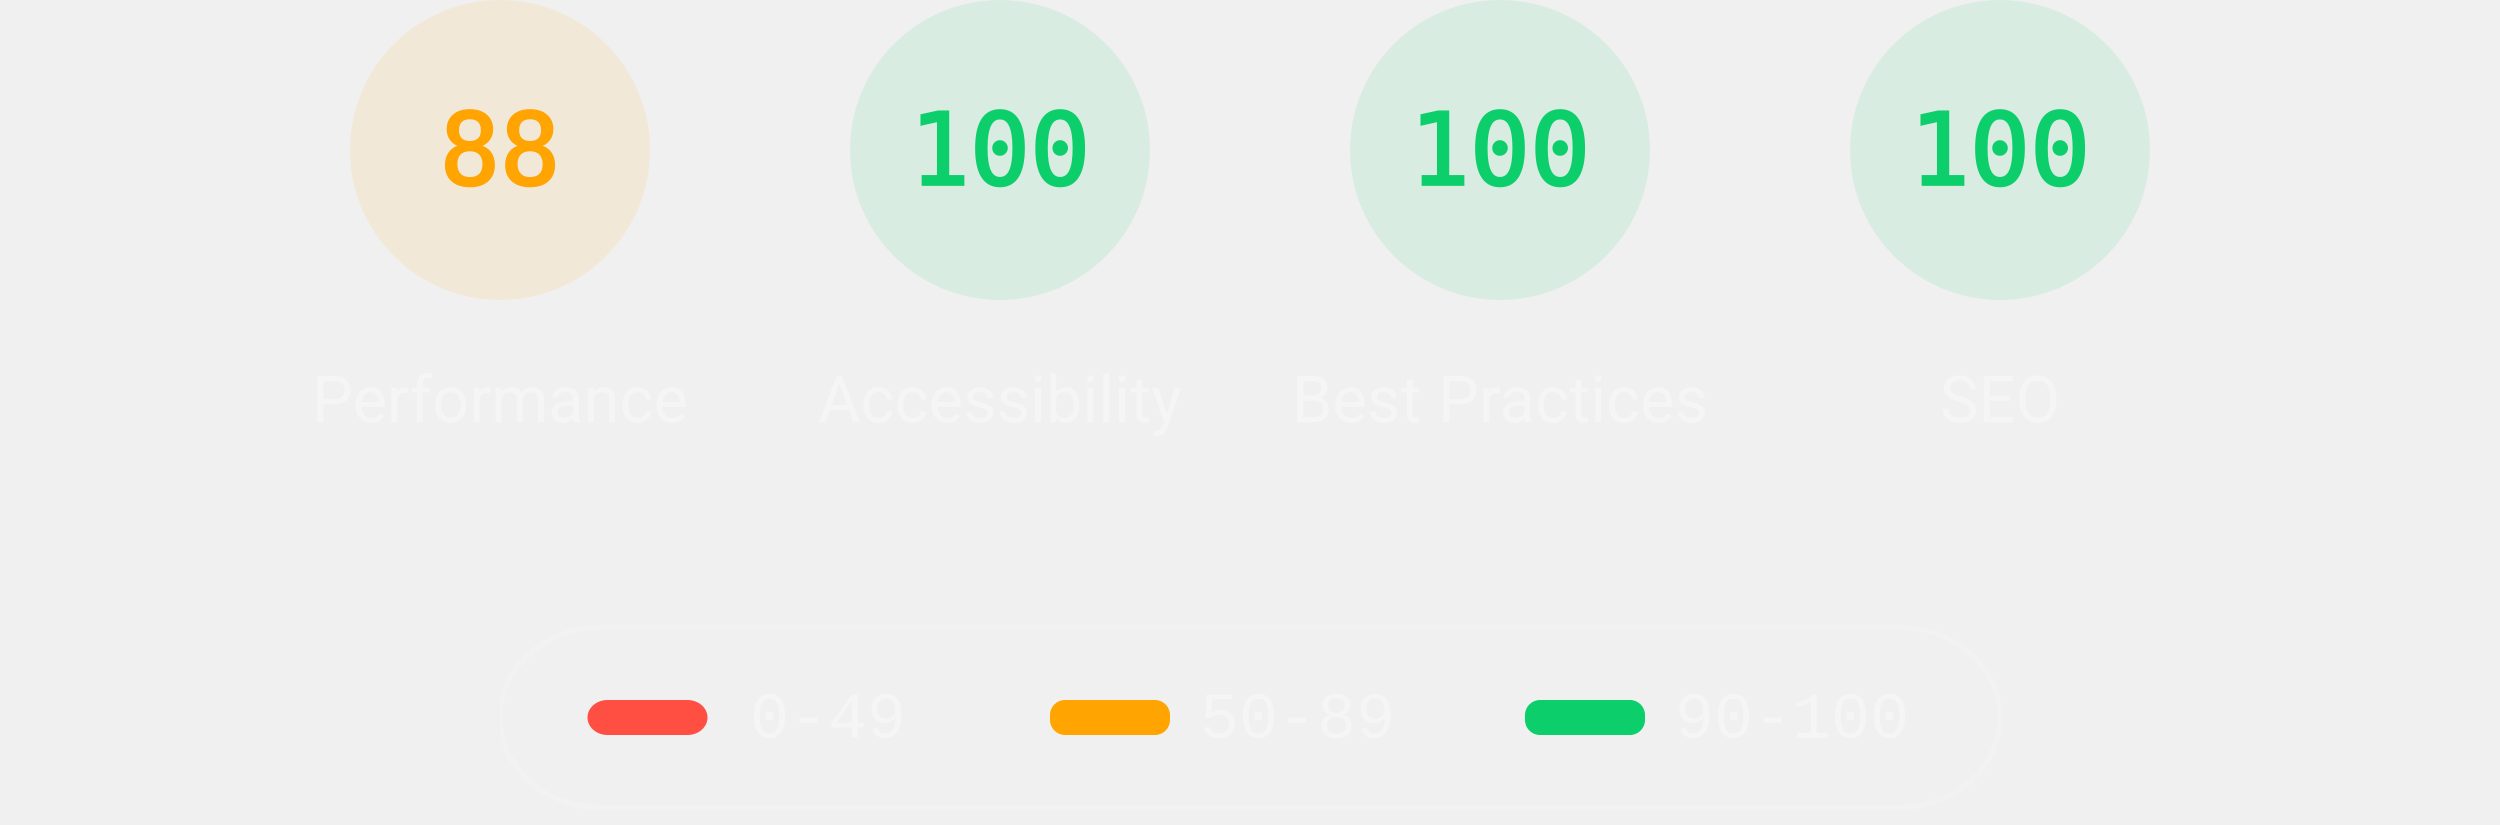
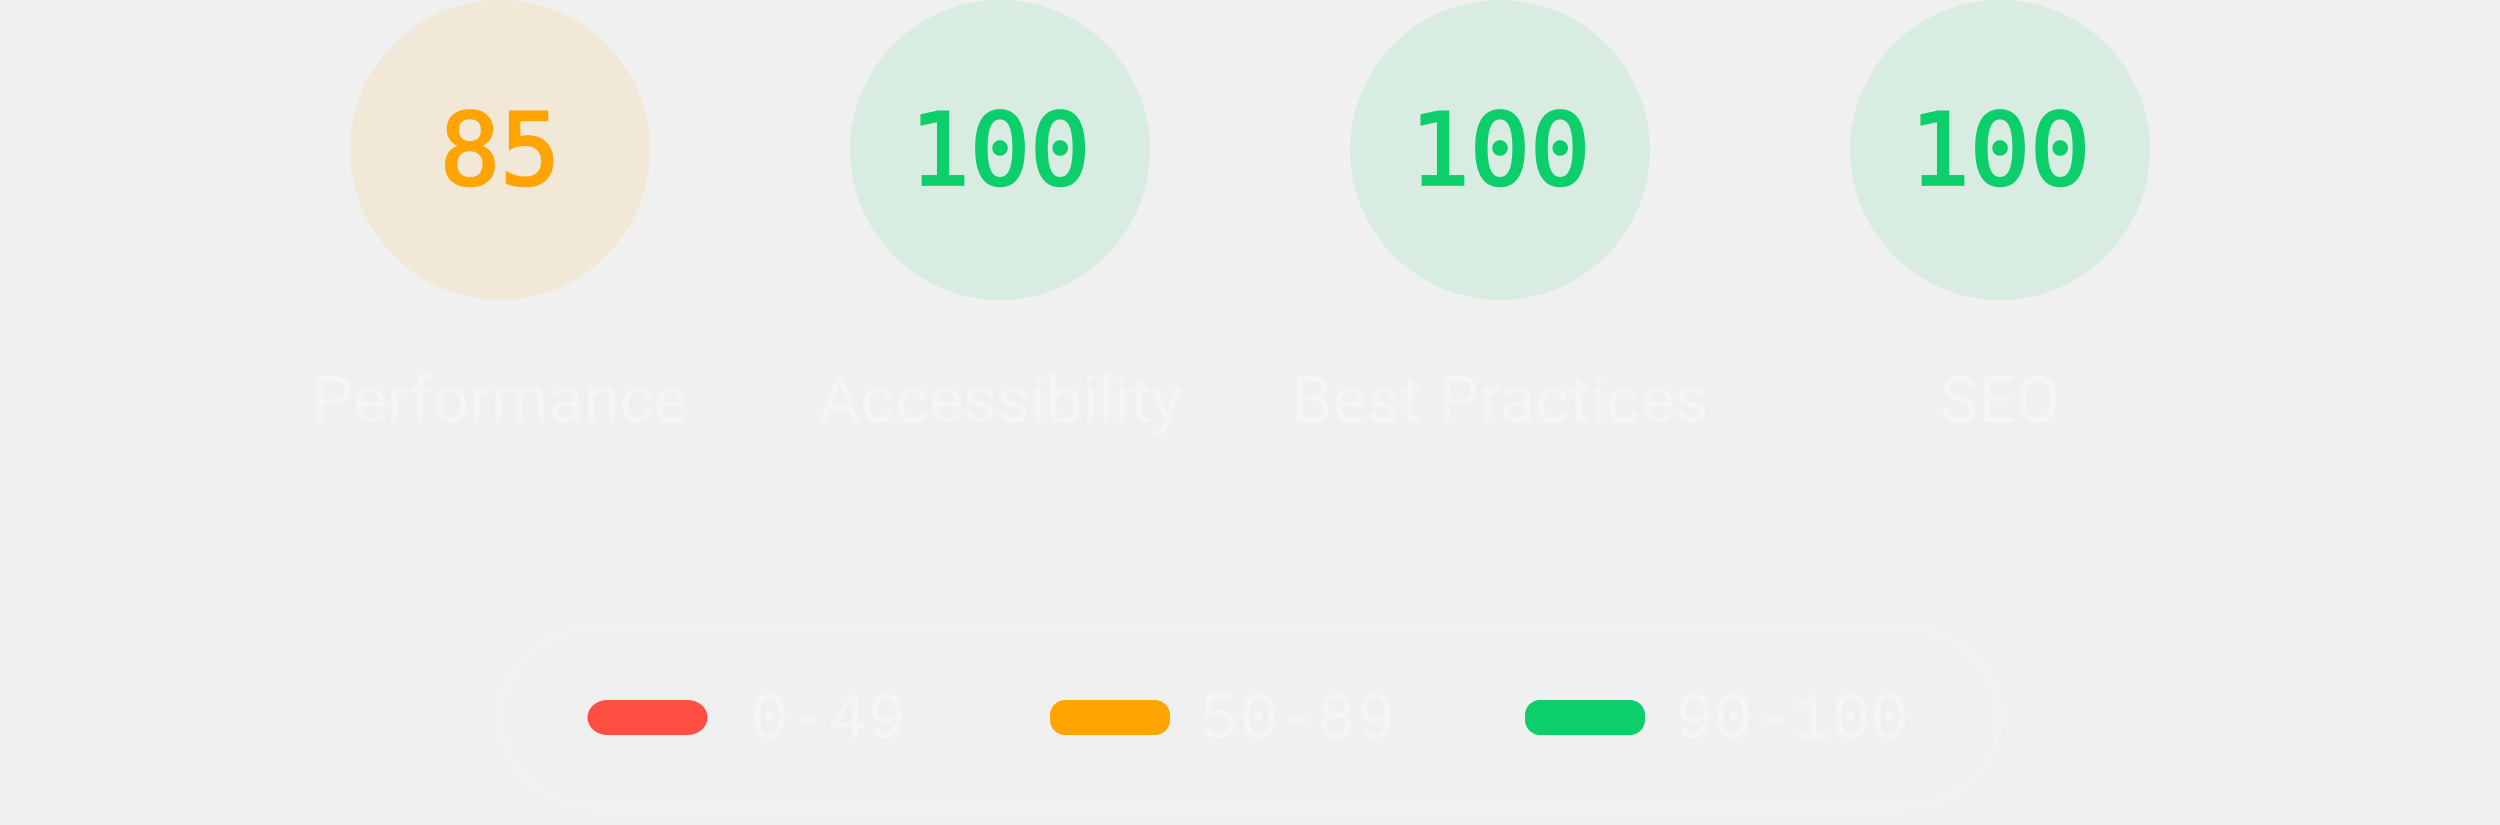
<svg xmlns="http://www.w3.org/2000/svg" class="theme--dark" fill="none" width="1000" height="330">
  <style>
			.gauge-base {
				opacity: 0.1
			}

			.gauge-arc {
				fill: none;
				animation-delay: 250ms;
				stroke-linecap: round;
				transform: rotate(-90deg);
				transform-origin: 100px 60px;
				animation: load-gauge 1s ease forwards
			}

			.guage-text {
				font-size: 40px;
				font-family: monospace;
				text-align: center
			}

			.guage-red {
				color: #ff4e42;
				fill: #ff4e42;
				stroke: #ff4e42
			}
			.guage-orange {
				color: #ffa400;
				fill: #ffa400;
				stroke: #ffa400
			}
			.guage-green {
				color: #0cce6b;
				fill: #0cce6b;
				stroke: #0cce6b
			}
			.theme--agnostic .guage-undefined {
				color: #5c5c5c;
				fill: #5c5c5c;
				stroke: #5c5c5c
			}
			.theme--light .guage-undefined {
				color: #1e1e1e;
				fill: #1e1e1e;
				stroke: #1e1e1e
			}
			.theme--dark .guage-undefined {
				color: #f5f5f5;
				fill: #f5f5f5;
				stroke: #f5f5f5
			}

			.guage-title {
				stroke: none;
				font-size: 26px;
				line-height: 26px;
				font-family: Roboto, Halvetica, Arial, sans-serif
			}
			.metric.guage-title {
				font-family: 'Courier New', Courier, monospace
			}
			.theme--agnostic .guage-title {
				color: #737373;
				fill: #737373
			}
			.theme--light .guage-title {
				color: #212121;
				fill: #212121
			}
			.theme--dark .guage-title {
				color: #f5f5f5;
				fill: #f5f5f5
			}

			@keyframes load-gauge {
				from {
					stroke-dasharray: 0 352.858
				}
			}
			.lh-gauge--pwa__disc {
				fill: #e0e0e0
			}
			.lh-gauge--pwa__logo {
				position: relative;
				fill: #b0b0b0
			}
			.lh-gauge--pwa__invisible {
				display: none
			}
			.lh-gauge--pwa__visible {
				display: inline
			}
			.guage-invisible {
				display: none
			}
			.lh-gauge--pwa__logo--primary-color {
				fill: #304ffe
			}
			.theme--agnostic .lh-gauge--pwa__logo--secondary-color {
				fill: #787878
			}
			.theme--light .lh-gauge--pwa__logo--secondary-color {
				fill: #3d3d3d
			}
			.theme--dark .lh-gauge--pwa__logo--secondary-color {
				fill: #d8b6b6
			}
			.theme--light #svg_2 {
				stroke: #00000022
			}
			.theme--agnostic #svg_2 {
				stroke: #616161
			}
			.theme--light #svg_2 {
				stroke: #00000022
			}
			.theme--dark #svg_2 {
				stroke: #f5f5f566
			}
		</style>
  <svg class="guage-div guage-perf guage-orange" viewBox="0 0 200 200" width="200" height="200" x="100" y="0">
    <circle class="gauge-base" r="56" cx="100" cy="60" stroke-width="8" />
-     <circle class="gauge-arc guage-arc-1" r="56" cx="100" cy="60" stroke-width="8" style="stroke-dasharray: 309.635, 351.858;" />
-     <text class="guage-text" x="100px" y="60px" alignment-baseline="central" dominant-baseline="central" text-anchor="middle">88</text>
+     <circle class="gauge-arc guage-arc-1" r="56" cx="100" cy="60" stroke-width="8" style="stroke-dasharray: 299.079, 351.858;" />
+     <text class="guage-text" x="100px" y="60px" alignment-baseline="central" dominant-baseline="central" text-anchor="middle">85</text>
    <text class="guage-title" x="100px" y="160px" alignment-baseline="central" dominant-baseline="central" text-anchor="middle">Performance</text>
  </svg>
  <svg class="guage-div guage-acc guage-green" viewBox="0 0 200 200" width="200" height="200" x="300" y="0">
    <circle class="gauge-base" r="56" cx="100" cy="60" stroke-width="8" />
    <circle class="gauge-arc guage-arc-2" r="56" cx="100" cy="60" stroke-width="8" style="stroke-dasharray: 351.858, 351.858;" />
    <text class="guage-text" x="100px" y="60px" alignment-baseline="central" dominant-baseline="central" text-anchor="middle">100</text>
    <text class="guage-title" x="100px" y="160px" alignment-baseline="central" dominant-baseline="central" text-anchor="middle">Accessibility</text>
  </svg>
  <svg class="guage-div guage-best guage-green" viewBox="0 0 200 200" width="200" height="200" x="500" y="0">
    <circle class="gauge-base" r="56" cx="100" cy="60" stroke-width="8" />
    <circle class="gauge-arc guage-arc-3" r="56" cx="100" cy="60" stroke-width="8" style="stroke-dasharray: 351.858, 351.858;" />
    <text class="guage-text" x="100px" y="60px" alignment-baseline="central" dominant-baseline="central" text-anchor="middle">100</text>
    <text class="guage-title" x="100px" y="160px" alignment-baseline="central" dominant-baseline="central" text-anchor="middle">Best Practices</text>
  </svg>
  <svg class="guage-div guage-seo guage-green" viewBox="0 0 200 200" width="200" height="200" x="700" y="0">
    <circle class="gauge-base" r="56" cx="100" cy="60" stroke-width="8" />
    <circle class="gauge-arc guage-arc-4" r="56" cx="100" cy="60" stroke-width="8" style="stroke-dasharray: 351.858, 351.858;" />
    <text class="guage-text" x="100px" y="60px" alignment-baseline="central" dominant-baseline="central" text-anchor="middle">100</text>
    <text class="guage-title" x="100px" y="160px" alignment-baseline="central" dominant-baseline="central" text-anchor="middle">SEO</text>
  </svg>
  <svg class="guage-div guage-pwa guage-invisible" viewBox="0 0 200 200" width="200" height="200" x="900" y="0">
    <svg viewBox="0 0 60 60" width="112" height="112" x="44" y="4">
      <defs>
        <linearGradient id="lh-gauge--pwa__check-circle__gradient-0" x1="50%" y1="0%" x2="50%" y2="100%">
          <stop stop-color="#00C852" offset="0%" />
          <stop stop-color="#009688" offset="100%" />
        </linearGradient>
        <linearGradient id="lh-gauge--pwa__installable__shadow-gradient-0" x1="76.056%" x2="24.111%" y1="82.995%" y2="24.735%">
          <stop stop-color="#A5D6A7" offset="0%" />
          <stop stop-color="#80CBC4" offset="100%" />
        </linearGradient>
        <linearGradient id="lh-gauge--pwa__fast-reliable__shadow-gradient-0" x1="76.056%" y1="82.995%" x2="25.678%" y2="26.493%">
          <stop stop-color="#64B5F6" offset="0%" />
          <stop stop-color="#2979FF" offset="100%" />
        </linearGradient>
        <g id="lh-gauge--pwa__fast-reliable-badge-0">
          <circle fill="#FFFFFF" cx="10" cy="10" r="10" />
          <path fill="#304FFE" d="M10 3.58l5.25 2.34v3.5c0 3.23-2.24 6.26-5.25 7-3.01-.74-5.25-3.77-5.25-7v-3.5L10 3.58zm-.47 10.74l2.76-4.83.03-.07c.04-.08 0-.24-.22-.24h-1.64l.47-3.26h-.47l-2.7 4.77c-.02.01.05-.1-.04.05-.09.16-.1.31.18.31h1.63l-.47 3.27h.47z" />
        </g>
        <g id="lh-gauge--pwa__installable-badge-0">
          <circle fill="#FFFFFF" cx="10" cy="10" r="10" />
          <path fill="#009688" d="M10 4.167A5.835 5.835 0 0 0 4.167 10 5.835 5.835 0 0 0 10 15.833 5.835 5.835 0 0 0 15.833 10 5.835 5.835 0 0 0 10 4.167zm2.917 6.416h-2.334v2.334H9.417v-2.334H7.083V9.417h2.334V7.083h1.166v2.334h2.334v1.166z" />
        </g>
      </defs>
      <g stroke="none" fill-rule="nonzero">
        <circle class="lh-gauge--pwa__disc" cx="30" cy="30" r="30" />
        <g class="lh-gauge--pwa__logo">
          <path d="M35.66 19.39l.7-1.75h2L37.4 15 38.6 12l3.4 9h-2.51l-.58-1.61z" />
          <path d="M33.52 21l3.65-9h-2.42l-2.5 5.82L30.5 12h-1.86l-1.9 5.82-1.35-2.65-1.21 3.72L25.4 21h2.38l1.72-5.2 1.64 5.2z" />
          <path fill-rule="nonzero" d="M20.3 17.91h1.48c.45 0 .85-.05 1.2-.15l.39-1.18 1.07-3.3a2.64 2.64 0 0 0-.28-.37c-.55-.6-1.36-.91-2.42-.91H18v9h2.3V17.9zm1.96-3.84c.22.22.33.5.33.87 0 .36-.1.65-.29.87-.2.23-.59.35-1.15.35h-.86v-2.41h.87c.52 0 .89.1 1.1.32z" />
        </g>
        <rect class="lh-gauge--pwa__component lh-gauge--pwa__na-line lh-gauge--pwa__invisible" fill="#FFFFFF" x="20" y="32" width="20" height="4" rx="2" />
        <g class="lh-gauge--pwa__component lh-gauge--pwa__fast-reliable-badge lh-gauge--pwa__invisible" transform="translate(20, 29)">
          <path fill="url(#lh-gauge--pwa__fast-reliable__shadow-gradient-0)" d="M33.63 19.49A30 30 0 0 1 16.2 30.36L3 17.14 17.14 3l16.49 16.49z" />
          <use href="#lh-gauge--pwa__fast-reliable-badge-0" />
        </g>
        <g class="lh-gauge--pwa__component lh-gauge--pwa__installable-badge lh-gauge--pwa__invisible" transform="translate(20, 29)">
          <path fill="url(#lh-gauge--pwa__installable__shadow-gradient-0)" d="M33.629 19.487c-4.272 5.453-10.391 9.39-17.415 10.869L3 17.142 17.142 3 33.63 19.487z" />
          <use href="#lh-gauge--pwa__installable-badge-0" />
        </g>
        <g class="lh-gauge--pwa__component lh-gauge--pwa__fast-reliable-installable-badges lh-gauge--pwa__invisible">
          <g transform="translate(8, 29)">
            <path fill="url(#lh-gauge--pwa__fast-reliable__shadow-gradient-0)" d="M16.321 30.463L3 17.143 17.142 3l22.365 22.365A29.864 29.864 0 0 1 22 31c-1.942 0-3.84-.184-5.679-.537z" />
            <use href="#lh-gauge--pwa__fast-reliable-badge-0" />
          </g>
          <g transform="translate(32, 29)">
            <path fill="url(#lh-gauge--pwa__installable__shadow-gradient-0)" d="M25.982 11.84a30.107 30.107 0 0 1-13.08 15.203L3 17.143 17.142 3l8.84 8.84z" />
            <use href="#lh-gauge--pwa__installable-badge-0" />
          </g>
        </g>
        <g class="lh-gauge--pwa__component lh-gauge--pwa__check-circle lh-gauge--pwa__invisible" transform="translate(18, 28)">
          <circle fill="#FFFFFF" cx="12" cy="12" r="12" />
          <path fill="url(#lh-gauge--pwa__check-circle__gradient-0)" d="M12 2a10 10 0 1 0 0 20 10 10 0 0 0 0-20zm-2 15l-5-5 1.41-1.41L10 14.17l7.59-7.59L19 8l-9 9z" />
        </g>
      </g>
    </svg>
    <text class="guage-title" y="160px" alignment-baseline="central" dominant-baseline="central" text-anchor="middle">
      <tspan x="100px" dy="-6px">Progressive</tspan>
      <tspan x="100px" dy="30px">Web App</tspan>
    </text>
  </svg>
  <svg width="604" height="76" x="200" y="250">
    <g>
      <rect fill="none" id="canvas_background" height="80" width="604" y="-1" x="-1" />
      <g display="none" overflow="visible" y="0" x="0" height="100%" width="100%" id="canvasGrid">
        <rect fill="url(#gridpattern)" stroke-width="0" y="0" x="0" height="100%" width="100%" />
      </g>
    </g>
    <g>
      <rect fill-opacity="0" stroke-width="2" rx="40" id="svg_2" height="72" width="600" y="1" x="0" fill="#000000" />
      <rect stroke="#000" rx="8" id="svg_3" height="14" width="48" y="30" x="35" stroke-opacity="null" stroke-width="0" fill="#ff4e42" />
      <rect stroke="#000" rx="6" id="svg_4" height="14" width="48" y="30" x="220" stroke-opacity="null" stroke-width="0" fill="#ffa400" />
      <rect stroke="#000" rx="6" id="svg_5" height="14" width="48" y="30" x="410" stroke-opacity="null" stroke-width="0" fill="#0cce6b" />
      <text class="metric guage-title" xml:space="preserve" text-anchor="start" font-size="26" id="svg_6" y="45" x="100" stroke-opacity="null" stroke-width="0" stroke="#000">0-49</text>
      <text class="metric guage-title" xml:space="preserve" text-anchor="start" font-size="26" id="svg_7" y="45" x="280" stroke-opacity="null" stroke-width="0" stroke="#000">50-89</text>
      <text class="metric guage-title" xml:space="preserve" text-anchor="start" font-size="26" id="svg_8" y="45" x="470" stroke-opacity="null" stroke-width="0" stroke="#000">90-100</text>
    </g>
  </svg>
</svg>
